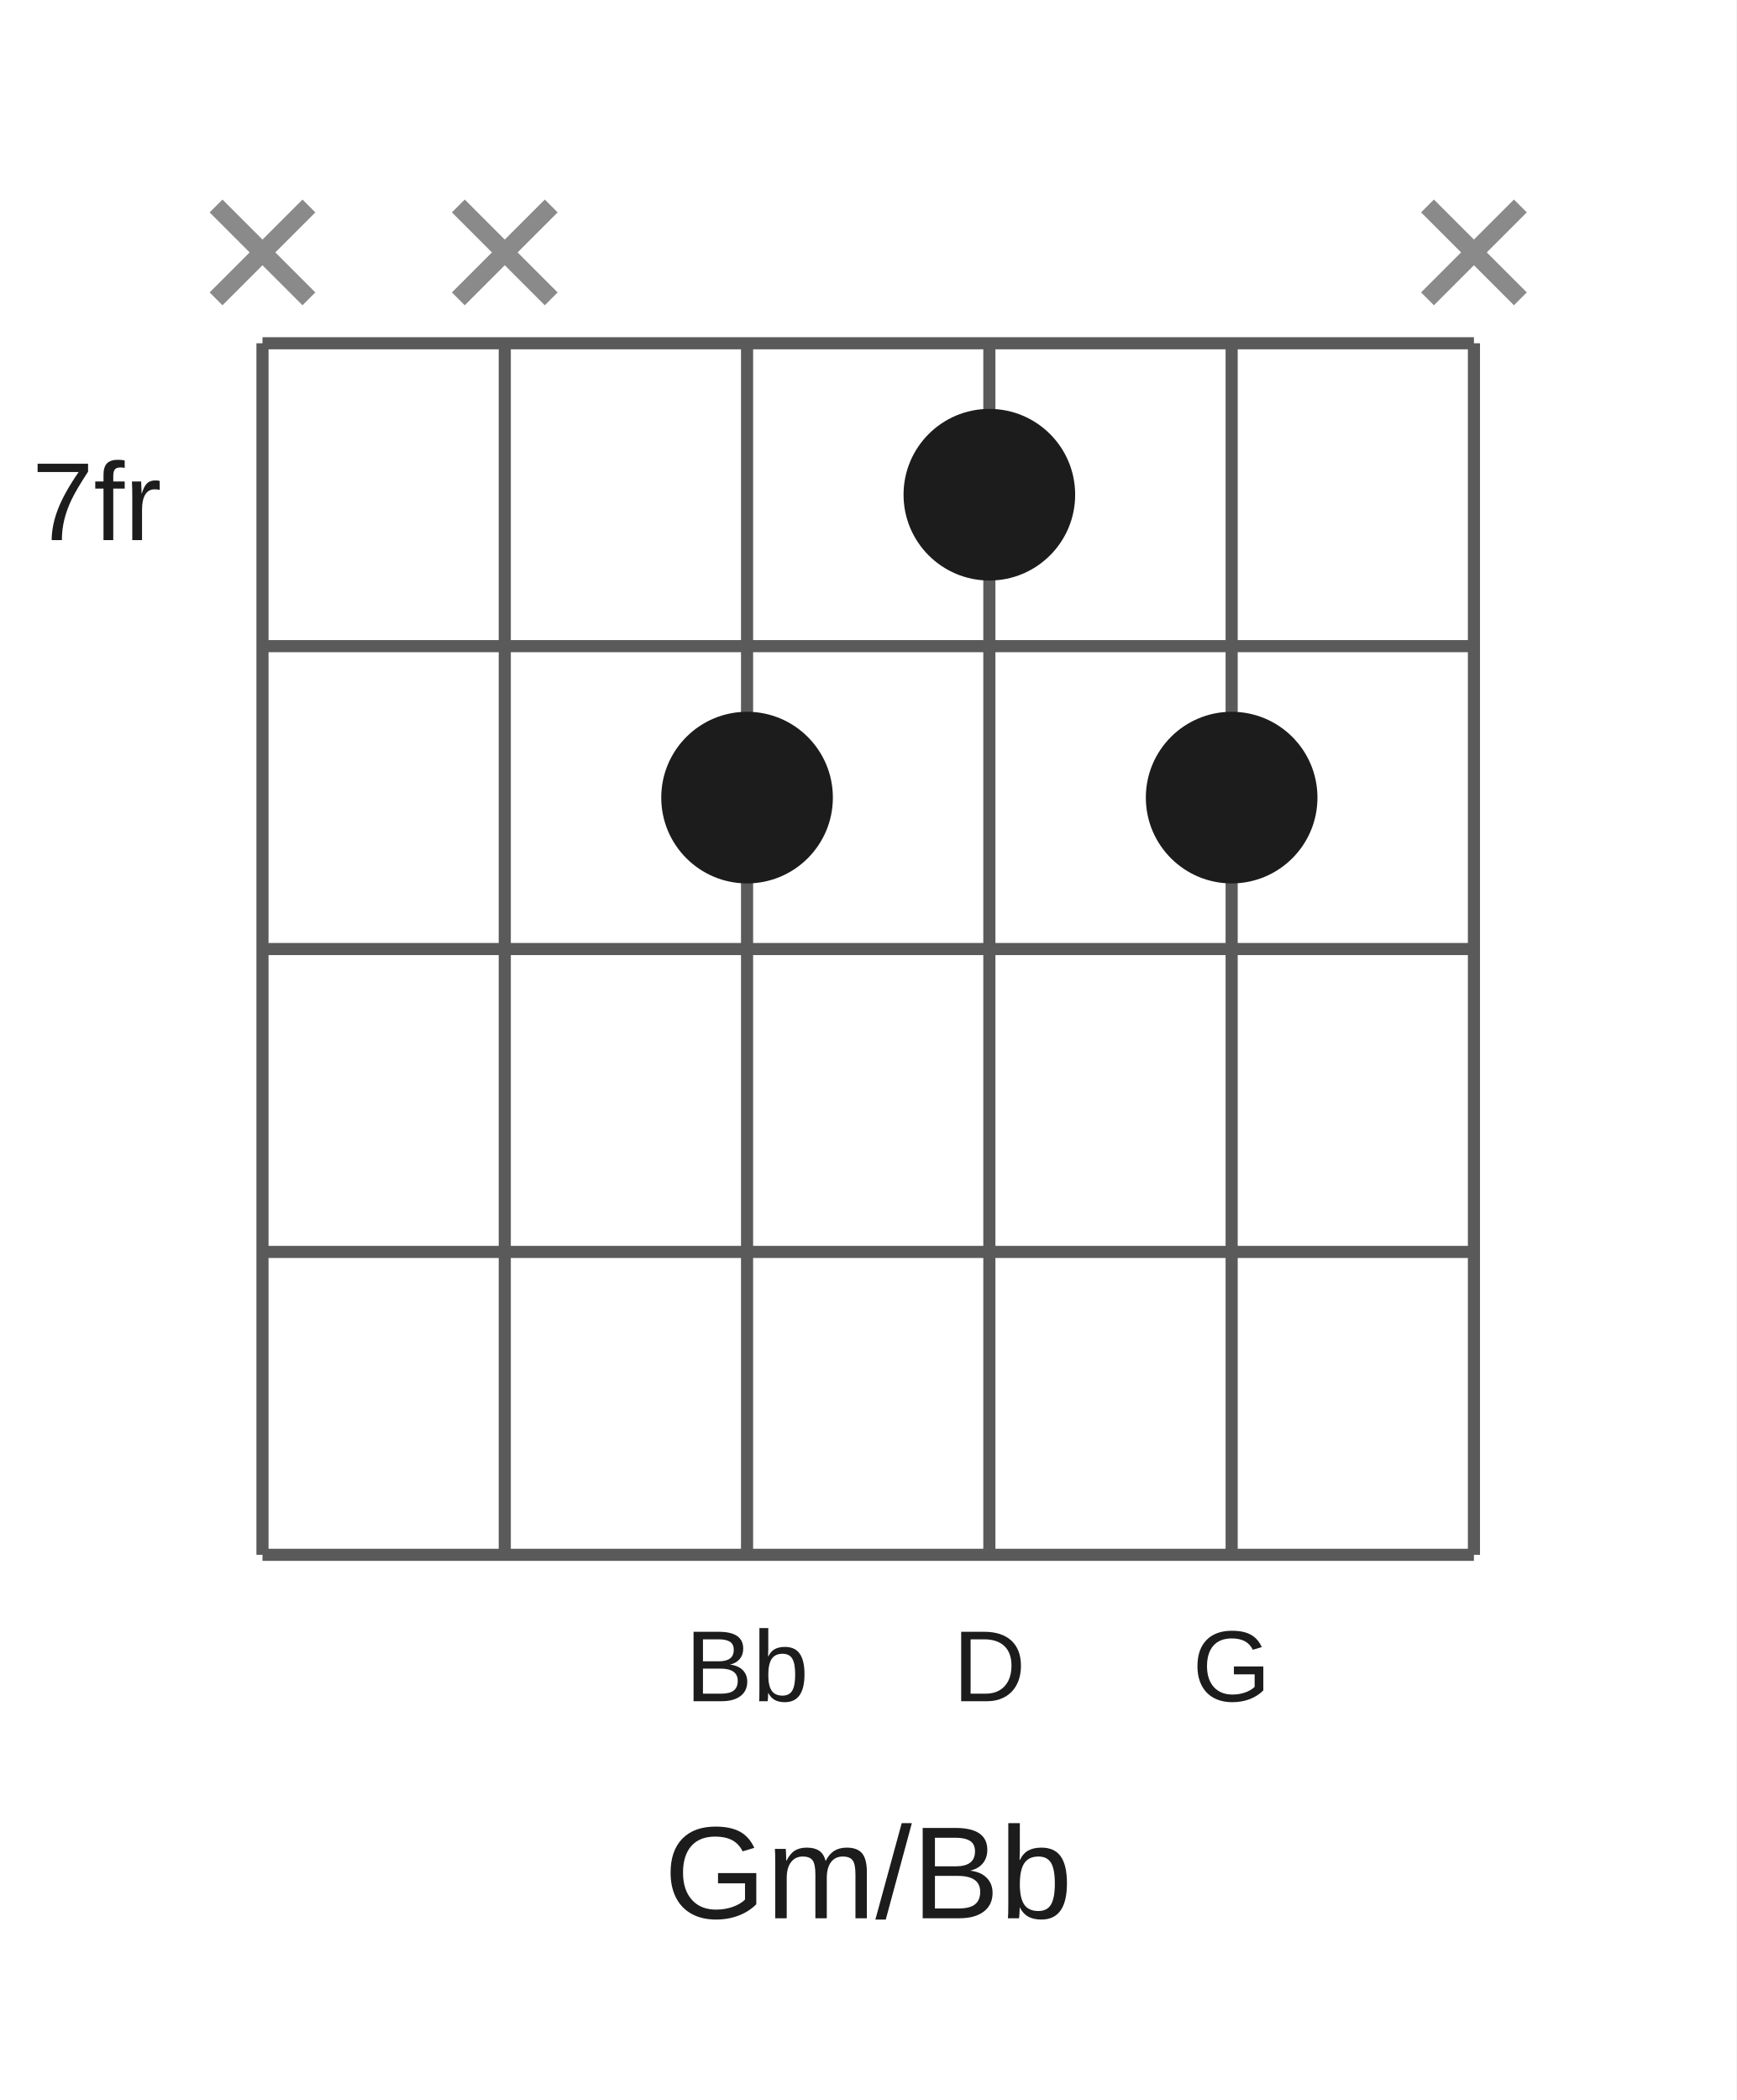
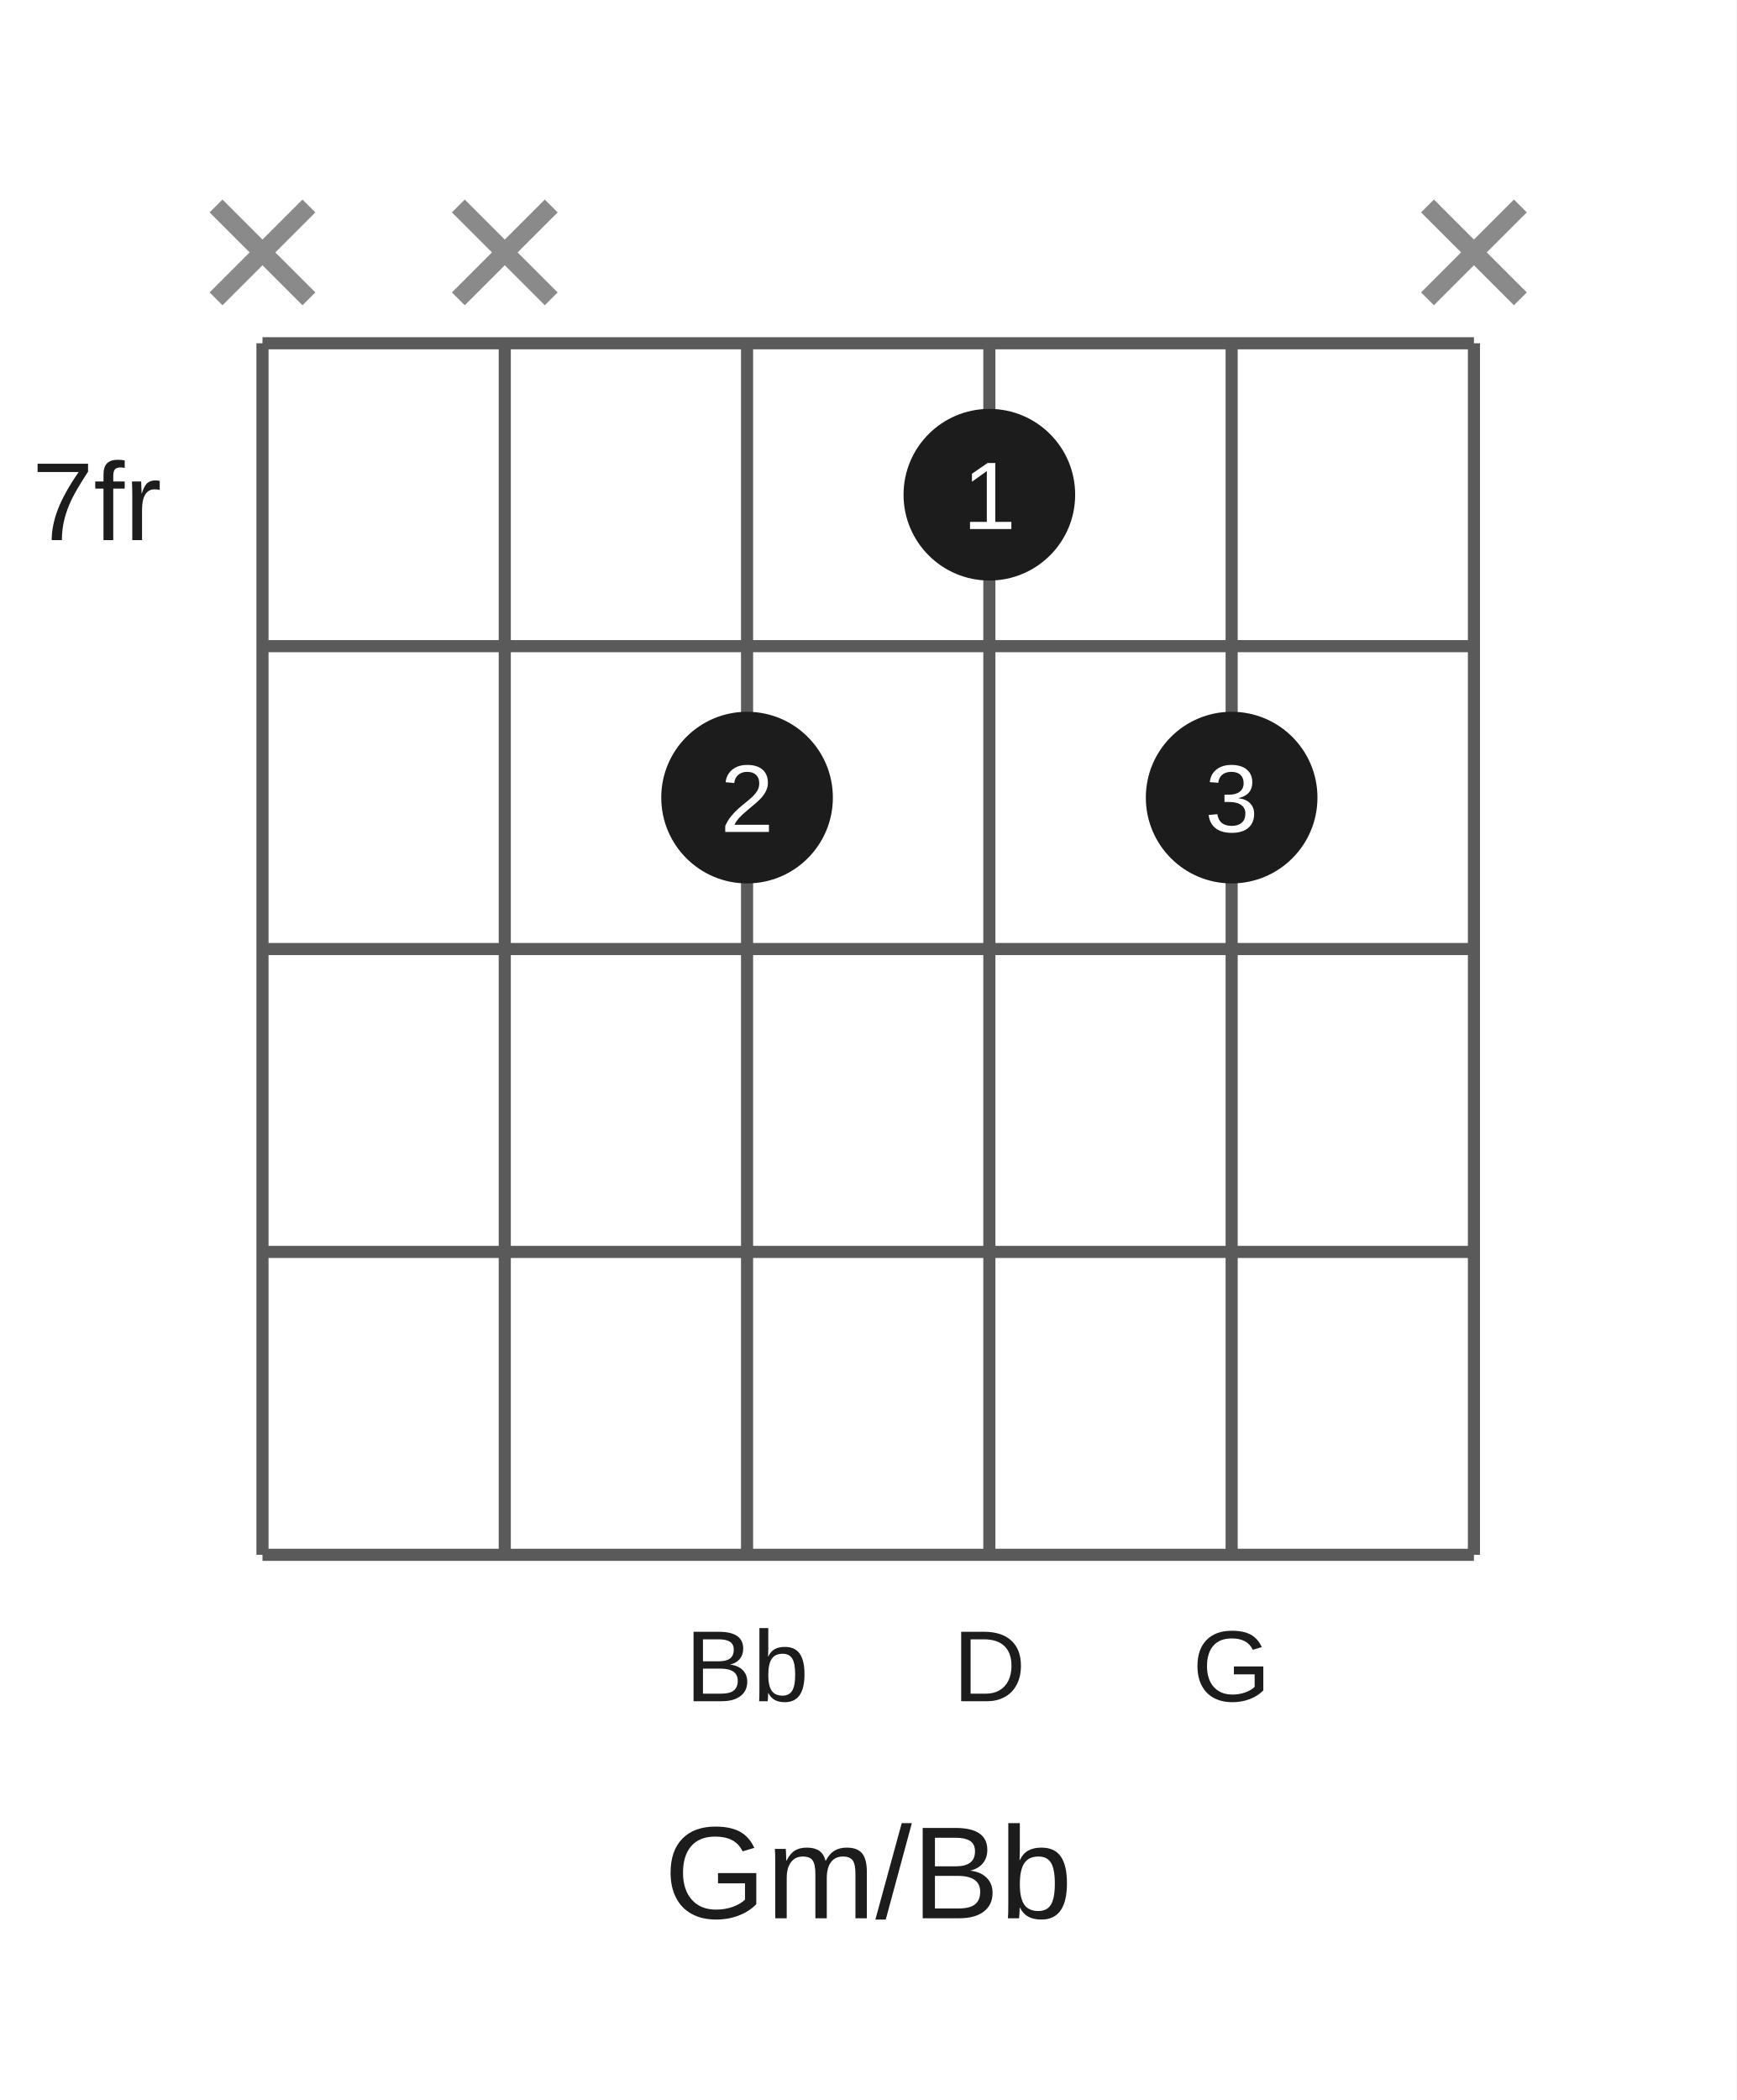
<svg xmlns="http://www.w3.org/2000/svg" viewBox="0 0 172 208" width="172" height="208">
  <rect width="172" height="208" fill="#ffffff" />
  <path transform="translate(3.16 53.50) scale(0.00537)" d="M1036 -1263Q820 -933 731.0 -746.0Q642 -559 597.5 -377.0Q553 -195 553 0H365Q365 -270 479.5 -568.5Q594 -867 862 -1256H105V-1409H1036Z" fill="#1c1c1c" />
  <path transform="translate(9.28 53.50) scale(0.00537)" d="M361 -951V0H181V-951H29V-1082H181V-1204Q181 -1352 246.0 -1417.0Q311 -1482 445 -1482Q520 -1482 572 -1470V-1333Q527 -1341 492 -1341Q423 -1341 392.0 -1306.0Q361 -1271 361 -1179V-1082H572V-951Z" fill="#1c1c1c" />
  <path transform="translate(12.34 53.50) scale(0.00537)" d="M142 0V-830Q142 -944 136 -1082H306Q314 -898 314 -861H318Q361 -1000 417.0 -1051.0Q473 -1102 575 -1102Q611 -1102 648 -1092V-927Q612 -937 552 -937Q440 -937 381.0 -840.5Q322 -744 322 -564V0Z" fill="#1c1c1c" />
  <line x1="26.00" y1="34.00" x2="26.00" y2="154.00" stroke="#5a5a5a" stroke-width="1.2" />
  <line x1="50.00" y1="34.00" x2="50.00" y2="154.00" stroke="#5a5a5a" stroke-width="1.2" />
  <line x1="74.00" y1="34.00" x2="74.00" y2="154.00" stroke="#5a5a5a" stroke-width="1.2" />
  <line x1="98.00" y1="34.00" x2="98.00" y2="154.00" stroke="#5a5a5a" stroke-width="1.2" />
  <line x1="122.00" y1="34.00" x2="122.00" y2="154.00" stroke="#5a5a5a" stroke-width="1.2" />
  <line x1="146.00" y1="34.00" x2="146.00" y2="154.00" stroke="#5a5a5a" stroke-width="1.2" />
  <line x1="26.00" y1="34.00" x2="146.00" y2="34.00" stroke="#5a5a5a" stroke-width="1.2" />
  <line x1="26.00" y1="64.00" x2="146.00" y2="64.00" stroke="#5a5a5a" stroke-width="1.2" />
  <line x1="26.00" y1="94.00" x2="146.00" y2="94.00" stroke="#5a5a5a" stroke-width="1.2" />
  <line x1="26.00" y1="124.00" x2="146.00" y2="124.00" stroke="#5a5a5a" stroke-width="1.2" />
  <line x1="26.00" y1="154.00" x2="146.00" y2="154.00" stroke="#5a5a5a" stroke-width="1.2" />
  <path d="M 21.40 20.40 L 30.60 29.60 M 21.40 29.60 L 30.60 20.40" stroke="#8a8a8a" stroke-width="1.8" fill="none" />
  <path d="M 45.40 20.40 L 54.60 29.60 M 45.40 29.60 L 54.60 20.40" stroke="#8a8a8a" stroke-width="1.8" fill="none" />
  <path d="M 141.40 20.40 L 150.60 29.60 M 141.40 29.60 L 150.60 20.40" stroke="#8a8a8a" stroke-width="1.8" fill="none" />
  <circle cx="74.00" cy="79.00" r="8.50" fill="#1c1c1c" />
+   <path transform="translate(71.36 82.40) scale(0.00464)" d="M103 0V-127Q154 -244 227.5 -333.5Q301 -423 382.0 -495.5Q463 -568 542.5 -630.0Q622 -692 686.0 -754.0Q750 -816 789.5 -884.0Q829 -952 829 -1038Q829 -1154 761.0 -1218.0Q693 -1282 572 -1282Q457 -1282 382.5 -1219.5Q308 -1157 295 -1044L111 -1061Q131 -1230 254.5 -1330.0Q378 -1430 572 -1430Q785 -1430 899.5 -1329.5Q1014 -1229 1014 -1044Q1014 -962 976.5 -881.0Q939 -800 865.0 -719.0Q791 -638 582 -468Q467 -374 399.0 -298.5Q331 -223 301 -153H1036V0Z" fill="#ffffff" />
  <circle cx="98.00" cy="49.00" r="8.50" fill="#1c1c1c" />
+   <path transform="translate(95.36 52.40) scale(0.00464)" d="M156 0V-153H515V-1237L197 -1010V-1180L530 -1409H696V-153H1039V0Z" fill="#ffffff" />
  <circle cx="122.00" cy="79.00" r="8.50" fill="#1c1c1c" />
+   <path transform="translate(119.36 82.40) scale(0.00464)" d="M1049 -389Q1049 -194 925.0 -87.0Q801 20 571 20Q357 20 229.5 -76.5Q102 -173 78 -362L264 -379Q300 -129 571 -129Q707 -129 784.5 -196.0Q862 -263 862 -395Q862 -510 773.5 -574.5Q685 -639 518 -639H416V-795H514Q662 -795 743.5 -859.5Q825 -924 825 -1038Q825 -1151 758.5 -1216.5Q692 -1282 561 -1282Q442 -1282 368.5 -1221.0Q295 -1160 283 -1049L102 -1063Q122 -1236 245.5 -1333.0Q369 -1430 563 -1430Q775 -1430 892.5 -1331.5Q1010 -1233 1010 -1057Q1010 -922 934.5 -837.5Q859 -753 715 -723V-719Q873 -702 961.0 -613.0Q1049 -524 1049 -389Z" fill="#ffffff" />
  <path transform="translate(67.88 168.50) scale(0.00488)" d="M1258 -397Q1258 -209 1121.0 -104.5Q984 0 740 0H168V-1409H680Q1176 -1409 1176 -1067Q1176 -942 1106.0 -857.0Q1036 -772 908 -743Q1076 -723 1167.0 -630.5Q1258 -538 1258 -397ZM984 -1044Q984 -1158 906.0 -1207.0Q828 -1256 680 -1256H359V-810H680Q833 -810 908.5 -867.5Q984 -925 984 -1044ZM1065 -412Q1065 -661 715 -661H359V-153H730Q905 -153 985.0 -218.0Q1065 -283 1065 -412Z" fill="#1c1c1c" />
  <path transform="translate(74.55 168.50) scale(0.00488)" d="M1053 -546Q1053 20 655 20Q532 20 450.5 -24.5Q369 -69 318 -168H316Q316 -137 312.0 -73.5Q308 -10 306 0H132Q138 -54 138 -223V-1484H318V-1061Q318 -996 314 -908H318Q368 -1012 450.5 -1057.0Q533 -1102 655 -1102Q860 -1102 956.5 -964.0Q1053 -826 1053 -546ZM864 -540Q864 -767 804.0 -865.0Q744 -963 609 -963Q457 -963 387.5 -859.0Q318 -755 318 -529Q318 -316 386.0 -214.5Q454 -113 607 -113Q743 -113 803.5 -213.5Q864 -314 864 -540Z" fill="#1c1c1c" />
  <path transform="translate(94.39 168.50) scale(0.00488)" d="M1381 -719Q1381 -501 1296.0 -337.5Q1211 -174 1055.0 -87.0Q899 0 695 0H168V-1409H634Q992 -1409 1186.5 -1229.5Q1381 -1050 1381 -719ZM1189 -719Q1189 -981 1045.5 -1118.5Q902 -1256 630 -1256H359V-153H673Q828 -153 945.5 -221.0Q1063 -289 1126.0 -417.0Q1189 -545 1189 -719Z" fill="#1c1c1c" />
  <path transform="translate(118.11 168.50) scale(0.00488)" d="M103 -711Q103 -1054 287.0 -1242.0Q471 -1430 804 -1430Q1038 -1430 1184.0 -1351.0Q1330 -1272 1409 -1098L1227 -1044Q1167 -1164 1061.5 -1219.0Q956 -1274 799 -1274Q555 -1274 426.0 -1126.5Q297 -979 297 -711Q297 -444 434.0 -289.5Q571 -135 813 -135Q951 -135 1070.5 -177.0Q1190 -219 1264 -291V-545H843V-705H1440V-219Q1328 -105 1165.5 -42.5Q1003 20 813 20Q592 20 432.0 -68.0Q272 -156 187.5 -321.5Q103 -487 103 -711Z" fill="#1c1c1c" />
  <path transform="translate(65.77 190.00) scale(0.00635)" d="M103 -711Q103 -1054 287.0 -1242.0Q471 -1430 804 -1430Q1038 -1430 1184.0 -1351.0Q1330 -1272 1409 -1098L1227 -1044Q1167 -1164 1061.5 -1219.0Q956 -1274 799 -1274Q555 -1274 426.0 -1126.5Q297 -979 297 -711Q297 -444 434.0 -289.5Q571 -135 813 -135Q951 -135 1070.5 -177.0Q1190 -219 1264 -291V-545H843V-705H1440V-219Q1328 -105 1165.5 -42.5Q1003 20 813 20Q592 20 432.0 -68.0Q272 -156 187.5 -321.5Q103 -487 103 -711Z" fill="#1c1c1c" />
  <path transform="translate(75.89 190.00) scale(0.00635)" d="M768 0V-686Q768 -843 725.0 -903.0Q682 -963 570 -963Q455 -963 388.0 -875.0Q321 -787 321 -627V0H142V-851Q142 -1040 136 -1082H306Q307 -1077 308.0 -1055.0Q309 -1033 310.5 -1004.5Q312 -976 314 -897H317Q375 -1012 450.0 -1057.0Q525 -1102 633 -1102Q756 -1102 827.5 -1053.0Q899 -1004 927 -897H930Q986 -1006 1065.5 -1054.0Q1145 -1102 1258 -1102Q1422 -1102 1496.5 -1013.0Q1571 -924 1571 -721V0H1393V-686Q1393 -843 1350.0 -903.0Q1307 -963 1195 -963Q1077 -963 1011.5 -875.5Q946 -788 946 -627V0Z" fill="#1c1c1c" />
  <path transform="translate(86.71 190.00) scale(0.00635)" d="M0 20 411 -1484H569L162 20Z" fill="#1c1c1c" />
  <path transform="translate(90.33 190.00) scale(0.00635)" d="M1258 -397Q1258 -209 1121.0 -104.5Q984 0 740 0H168V-1409H680Q1176 -1409 1176 -1067Q1176 -942 1106.0 -857.0Q1036 -772 908 -743Q1076 -723 1167.0 -630.5Q1258 -538 1258 -397ZM984 -1044Q984 -1158 906.0 -1207.0Q828 -1256 680 -1256H359V-810H680Q833 -810 908.5 -867.5Q984 -925 984 -1044ZM1065 -412Q1065 -661 715 -661H359V-153H730Q905 -153 985.0 -218.0Q1065 -283 1065 -412Z" fill="#1c1c1c" />
  <path transform="translate(99.00 190.00) scale(0.00635)" d="M1053 -546Q1053 20 655 20Q532 20 450.5 -24.5Q369 -69 318 -168H316Q316 -137 312.0 -73.5Q308 -10 306 0H132Q138 -54 138 -223V-1484H318V-1061Q318 -996 314 -908H318Q368 -1012 450.5 -1057.0Q533 -1102 655 -1102Q860 -1102 956.5 -964.0Q1053 -826 1053 -546ZM864 -540Q864 -767 804.0 -865.0Q744 -963 609 -963Q457 -963 387.5 -859.0Q318 -755 318 -529Q318 -316 386.0 -214.5Q454 -113 607 -113Q743 -113 803.5 -213.5Q864 -314 864 -540Z" fill="#1c1c1c" />
</svg>
